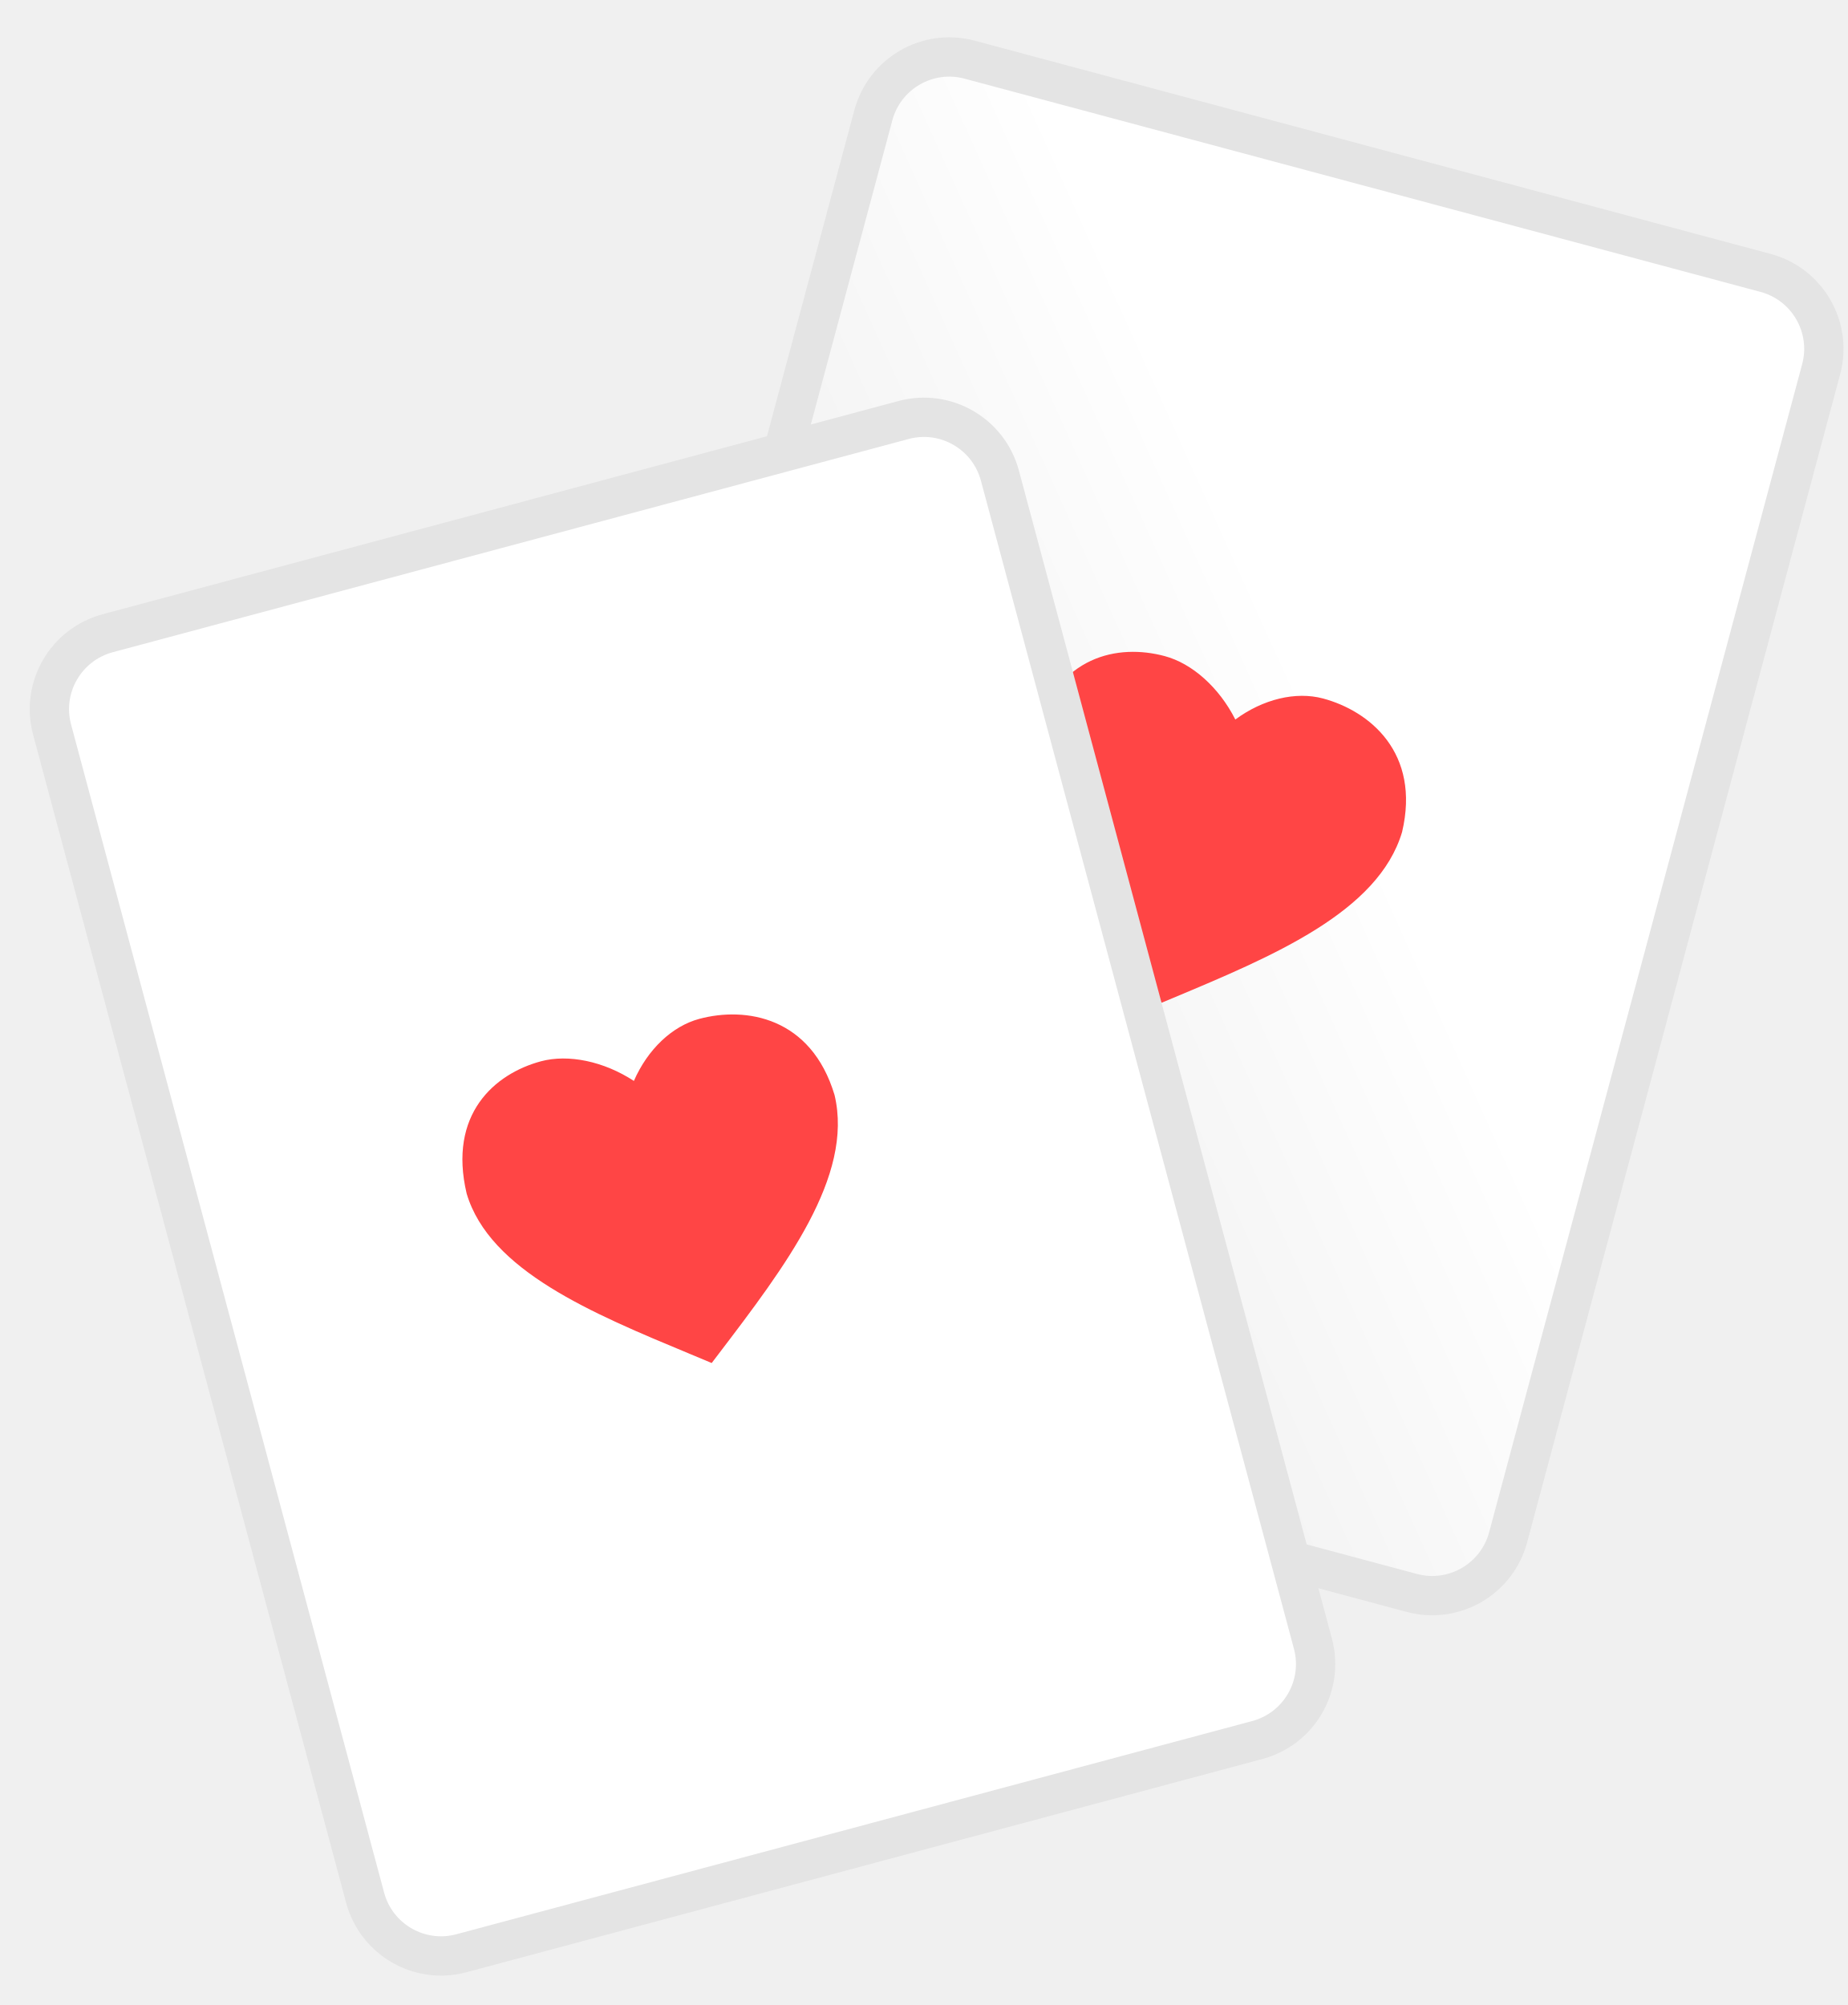
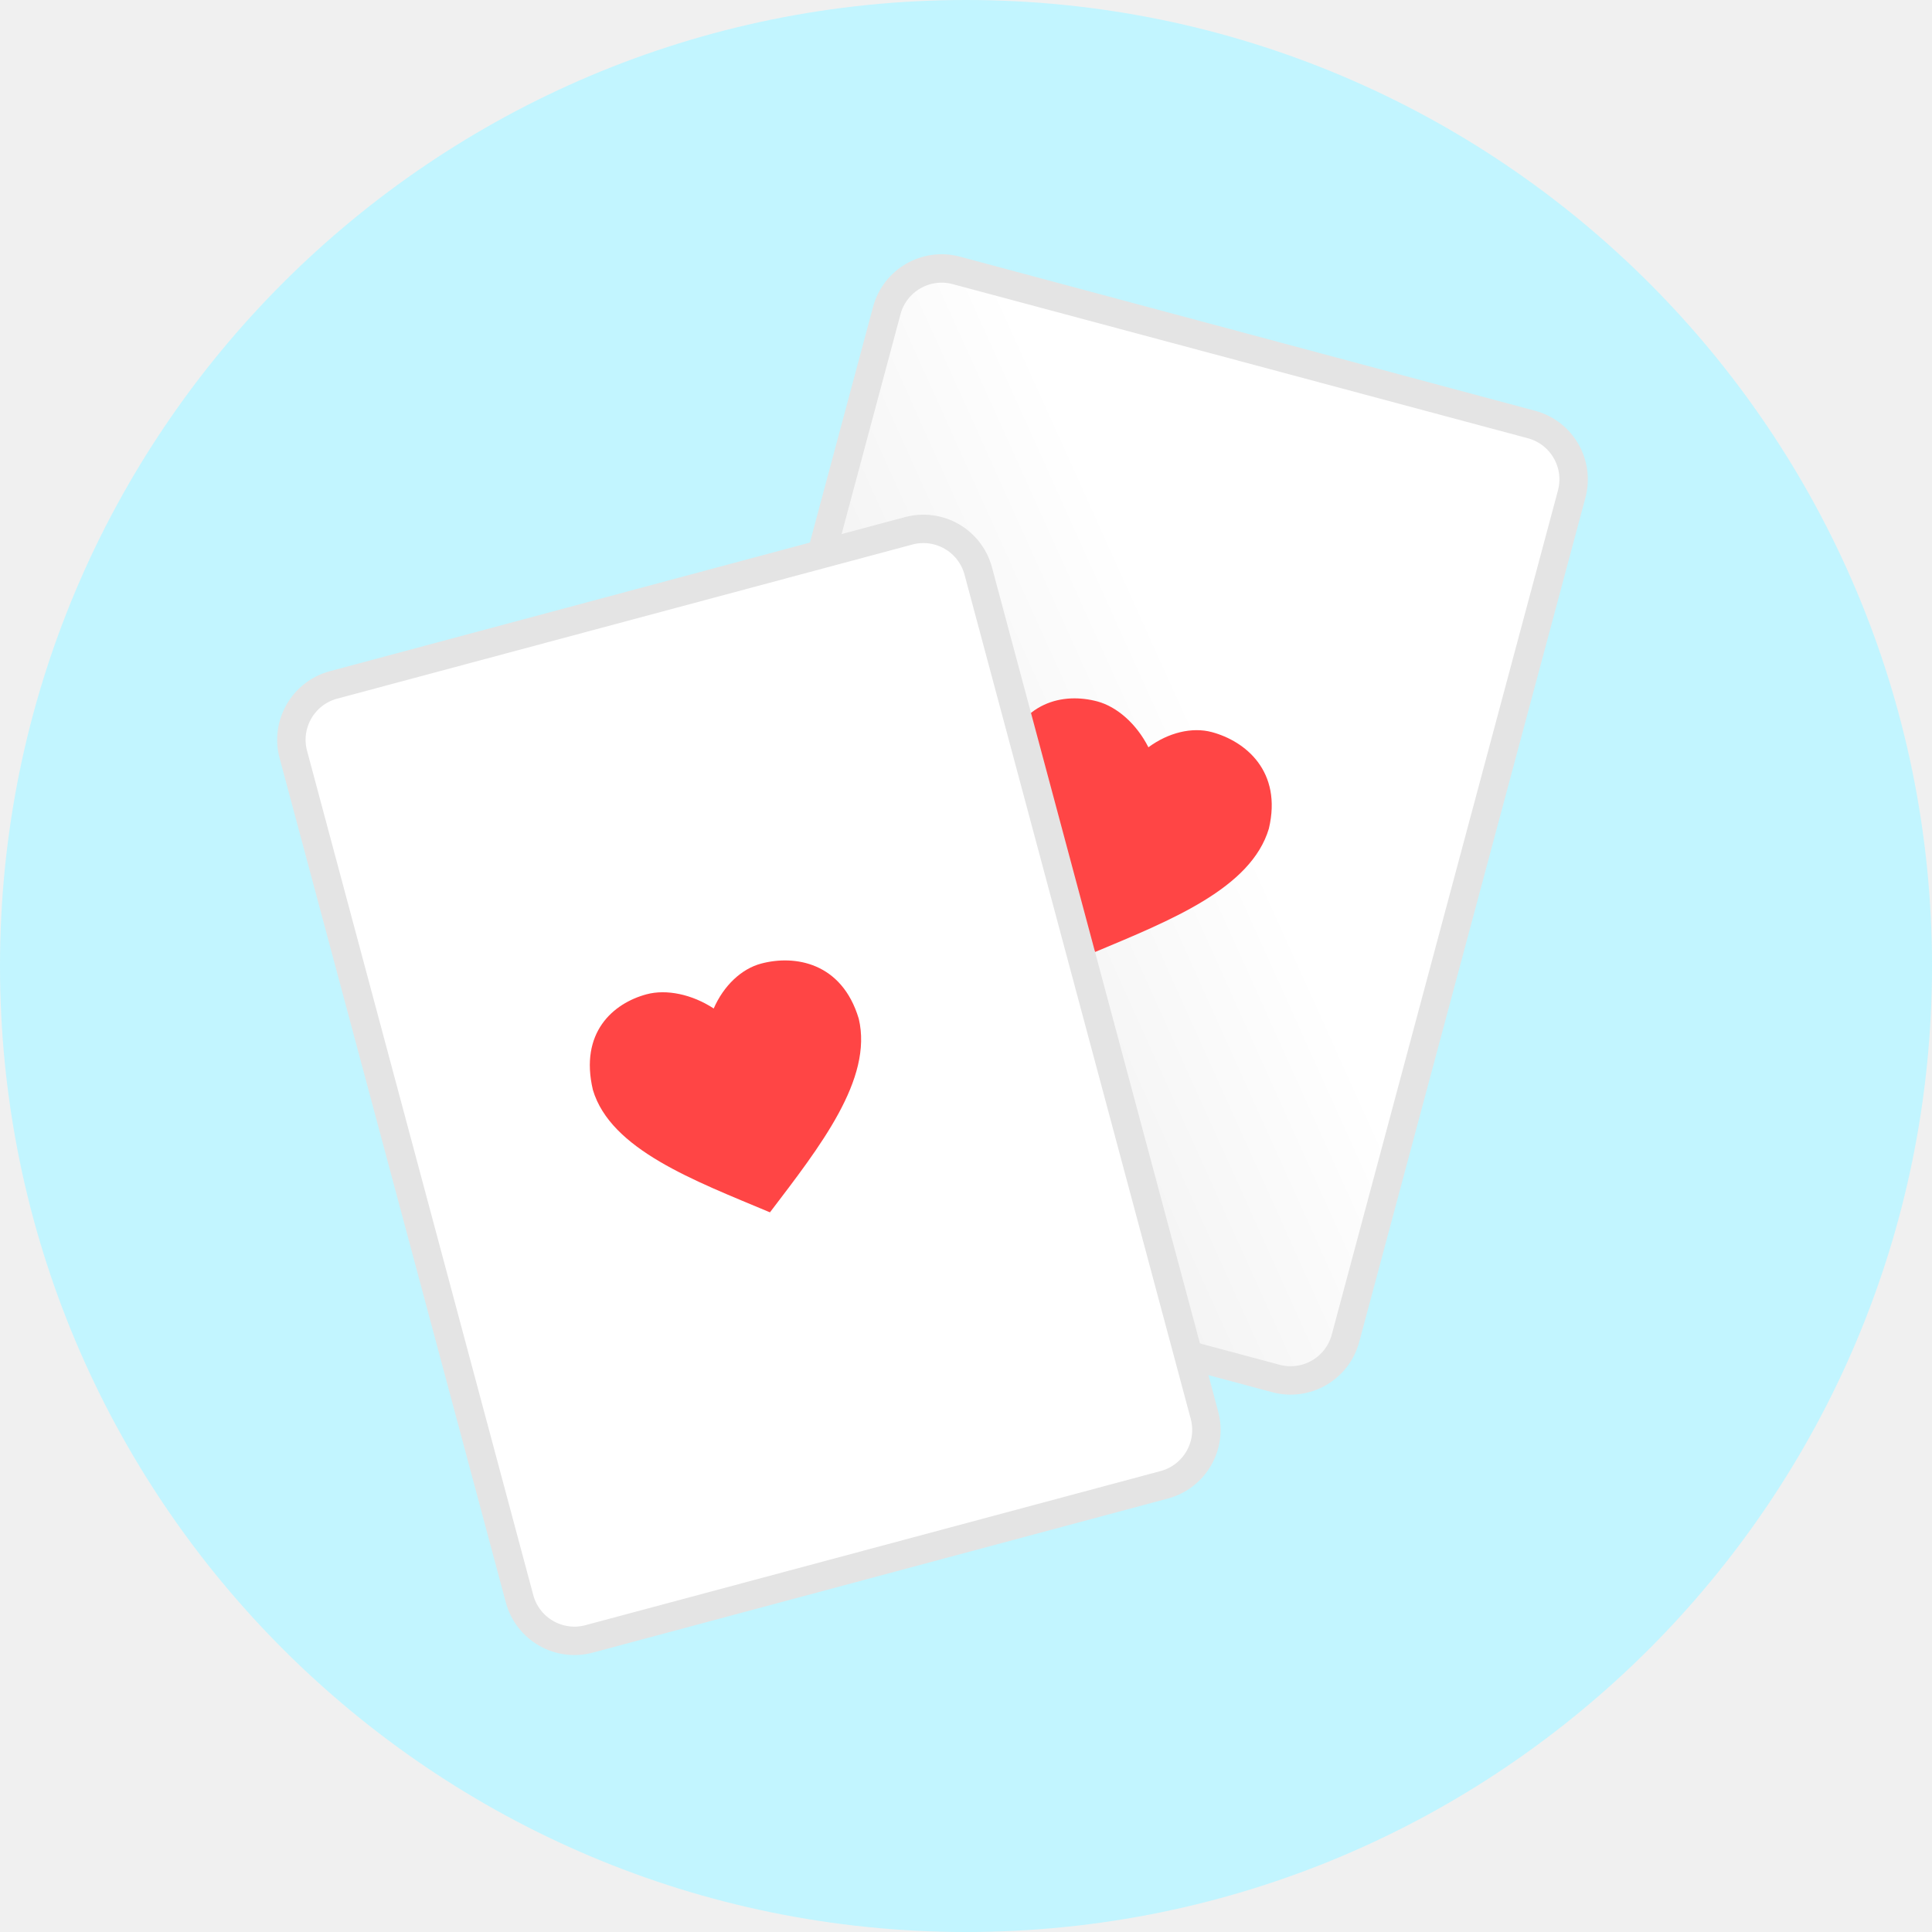
- <svg xmlns="http://www.w3.org/2000/svg" width="47" height="51" viewBox="0 0 47 51" fill="none">
-   <rect x="22.73" y="1" width="24.957" height="34.761" rx="2" transform="rotate(15 22.7295 1)" fill="url(#paint0_linear_3_5589)" stroke="#E4E4E4" />
-   <path fill-rule="evenodd" clip-rule="evenodd" d="M29.53 25.485C29.414 25.333 29.297 25.18 29.18 25.026C27.541 22.884 25.829 20.647 26.303 18.658C26.898 16.673 28.439 16.371 29.623 16.689C30.317 16.874 31.005 17.482 31.419 18.302C32.124 17.782 32.957 17.582 33.65 17.767C34.835 18.085 36.136 19.148 35.66 21.165C35.053 23.199 32.385 24.317 29.82 25.391C29.735 25.427 29.649 25.462 29.564 25.498C29.558 25.501 29.552 25.503 29.546 25.506C29.546 25.506 29.546 25.506 29.546 25.506C29.546 25.506 29.546 25.506 29.546 25.506C29.54 25.499 29.535 25.492 29.53 25.485Z" fill="#FF4545" />
-   <rect x="0.807" y="16.625" width="24.957" height="34.761" rx="2" transform="rotate(-15 0.806641 16.6251)" fill="white" stroke="#E4E4E4" />
-   <path fill-rule="evenodd" clip-rule="evenodd" d="M16.122 27.495C15.353 26.992 14.453 26.81 13.76 26.995C12.576 27.313 11.392 28.345 11.869 30.361C12.453 32.321 15.055 33.403 17.545 34.438C17.724 34.513 17.904 34.587 18.081 34.662C18.088 34.665 18.095 34.667 18.101 34.67C18.101 34.67 18.101 34.67 18.101 34.67C18.101 34.67 18.102 34.67 18.102 34.67C18.108 34.662 18.113 34.654 18.119 34.647C18.173 34.576 18.227 34.505 18.281 34.434C19.966 32.221 21.718 29.919 21.226 27.854C20.631 25.869 18.971 25.599 17.787 25.916C17.093 26.102 16.473 26.692 16.122 27.495Z" fill="#FF4545" />
+ <svg xmlns="http://www.w3.org/2000/svg" width="68" height="68" viewBox="0 0 68 68" fill="none">
  <defs>
-     <linearGradient id="paint0_linear_3_5589" x1="32.98" y1="9.022" x2="23.175" y2="17.044" gradientUnits="userSpaceOnUse">
-       <stop stop-color="white" />
+     <linearGradient id="paint_linear_3_5591_0" x1="41.98" y1="17.022" x2="32.175" y2="25.044" gradientUnits="userSpaceOnUse">
+       <stop stop-color="#FFFFFF" />
      <stop offset="1" stop-color="#F0F0F0" />
    </linearGradient>
  </defs>
+   <rect id="Rectangle 27" rx="34" width="68" height="68" fill="#C2F5FF" fill-opacity="1" />
+   <rect id="Rectangle 2639" x="31.729" y="9" rx="2" width="24.957" height="34.761" transform="rotate(15 31.72949 9)" fill="url(#paint_linear_3_5591_0)" fill-opacity="1" />
+   <rect id="Rectangle 2639" x="31.729" y="9" rx="2" width="24.957" height="34.761" transform="rotate(15 31.72949 9)" stroke="#E4E4E4" stroke-opacity="1" stroke-width="1" />
+   <path id="Union" d="M38.547 33.506L38.547 33.506C38.553 33.503 38.559 33.501 38.565 33.498C41.206 32.39 44.034 31.267 44.66 29.165C45.138 27.148 43.836 26.085 42.651 25.767C41.958 25.582 41.125 25.782 40.42 26.302C40.006 25.482 39.317 24.874 38.624 24.688C37.44 24.371 35.899 24.673 35.304 26.658C34.796 28.79 36.799 31.206 38.531 33.485C38.536 33.492 38.541 33.499 38.547 33.506L38.547 33.506Z" clip-rule="evenodd" fill="#FF4545" fill-opacity="1" fill-rule="evenodd" />
+   <rect id="Rectangle 2640" x="9.807" y="24.625" rx="2" width="24.957" height="34.761" transform="rotate(-15 9.806641 24.62506)" fill="#FFFFFF" fill-opacity="1" />
+   <rect id="Rectangle 2640" x="9.807" y="24.625" rx="2" width="24.957" height="34.761" transform="rotate(-15 9.806641 24.62506)" stroke="#E4E4E4" stroke-opacity="1" stroke-width="1" />
+   <path id="Union" d="M25.12 35.495C24.352 34.992 23.452 34.81 22.759 34.995C21.574 35.313 20.392 36.345 20.868 38.362C21.494 40.462 24.439 41.554 27.08 42.662C27.087 42.665 27.094 42.667 27.101 42.67L27.101 42.67L27.101 42.67C27.106 42.662 27.112 42.654 27.118 42.647C28.85 40.369 30.732 37.985 30.225 35.854C29.63 33.869 27.971 33.599 26.786 33.916C26.093 34.102 25.472 34.692 25.12 35.495Z" clip-rule="evenodd" fill="#FF4545" fill-opacity="1" fill-rule="evenodd" />
</svg>
